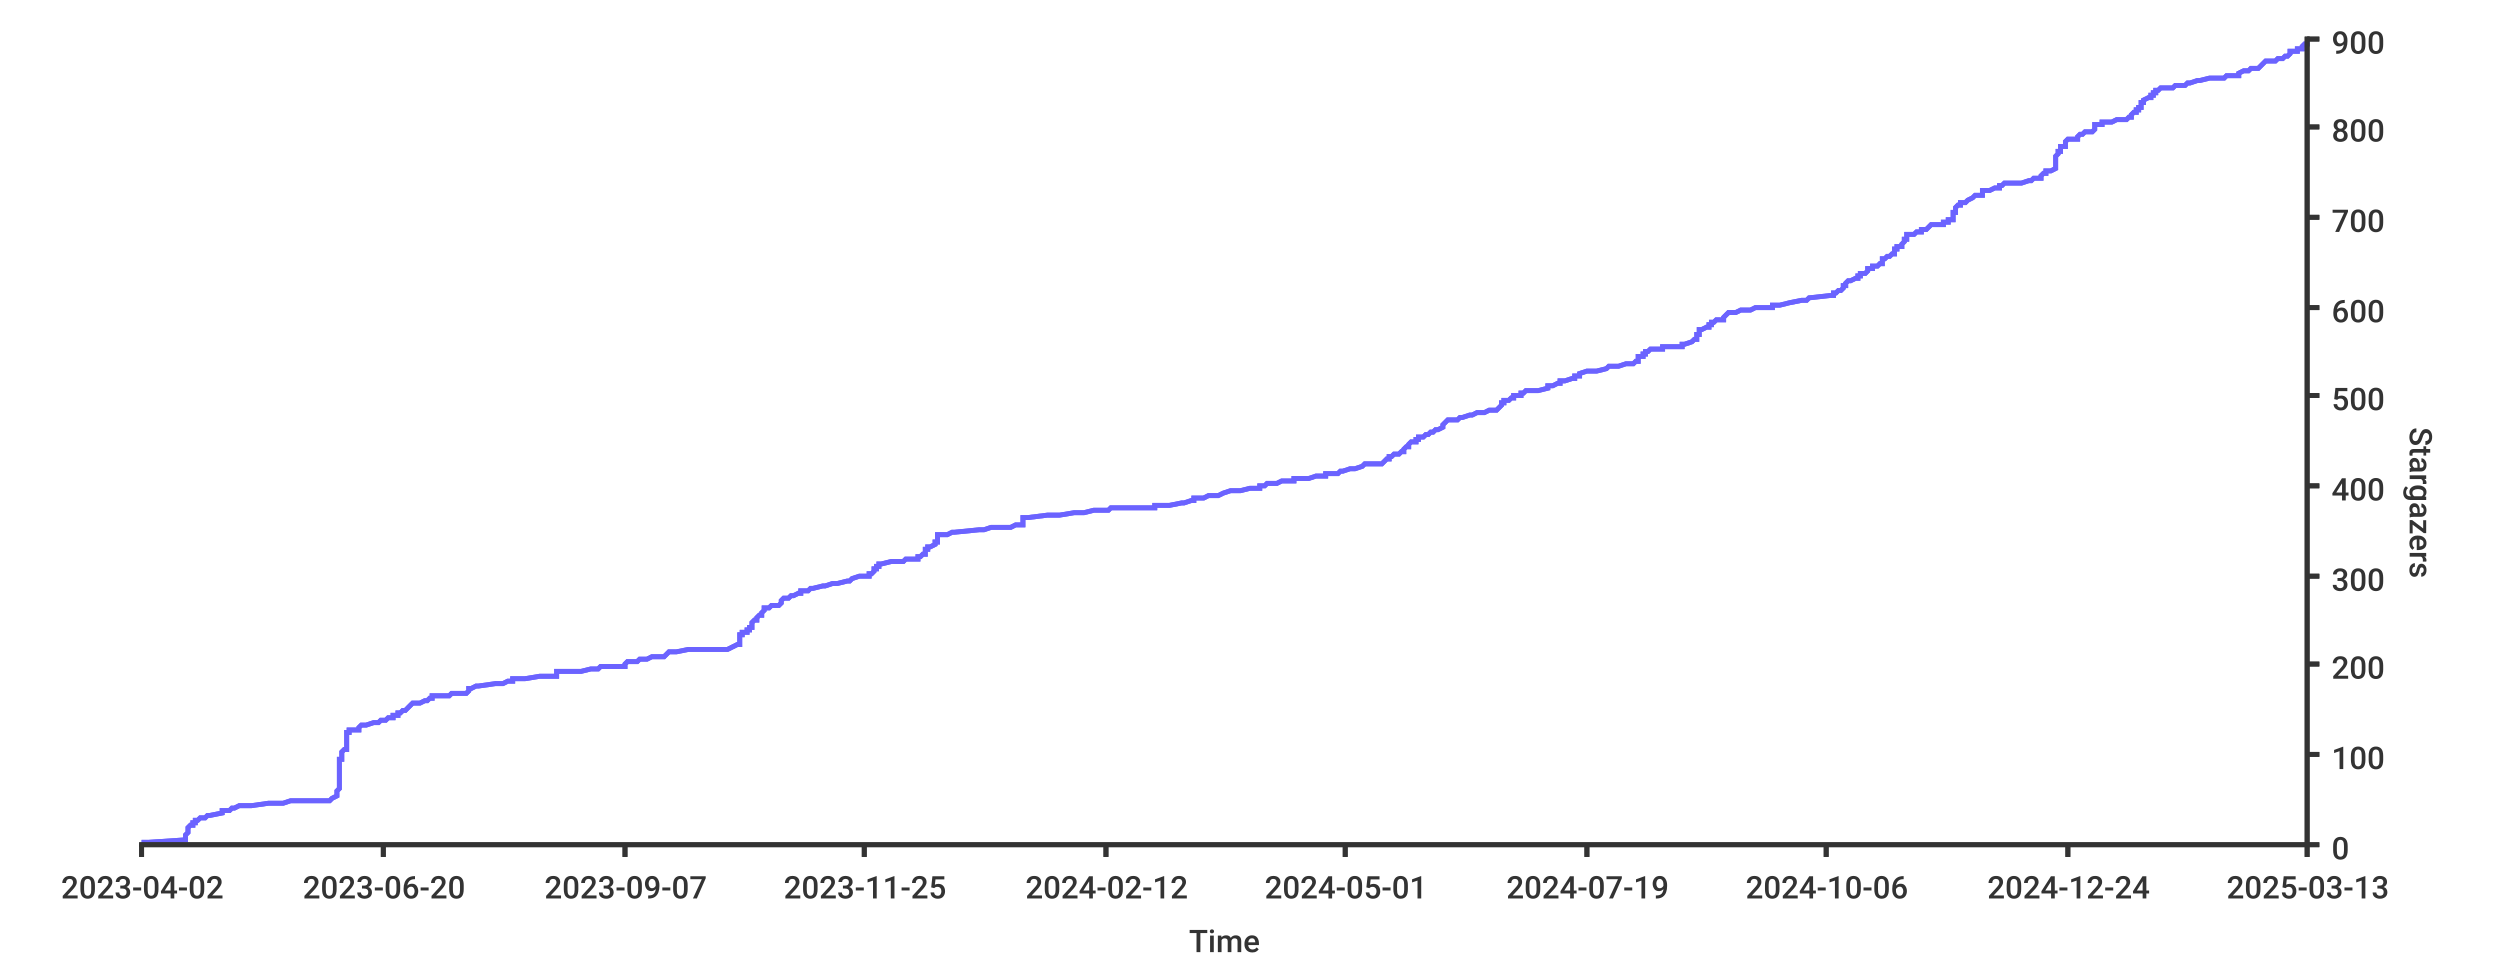
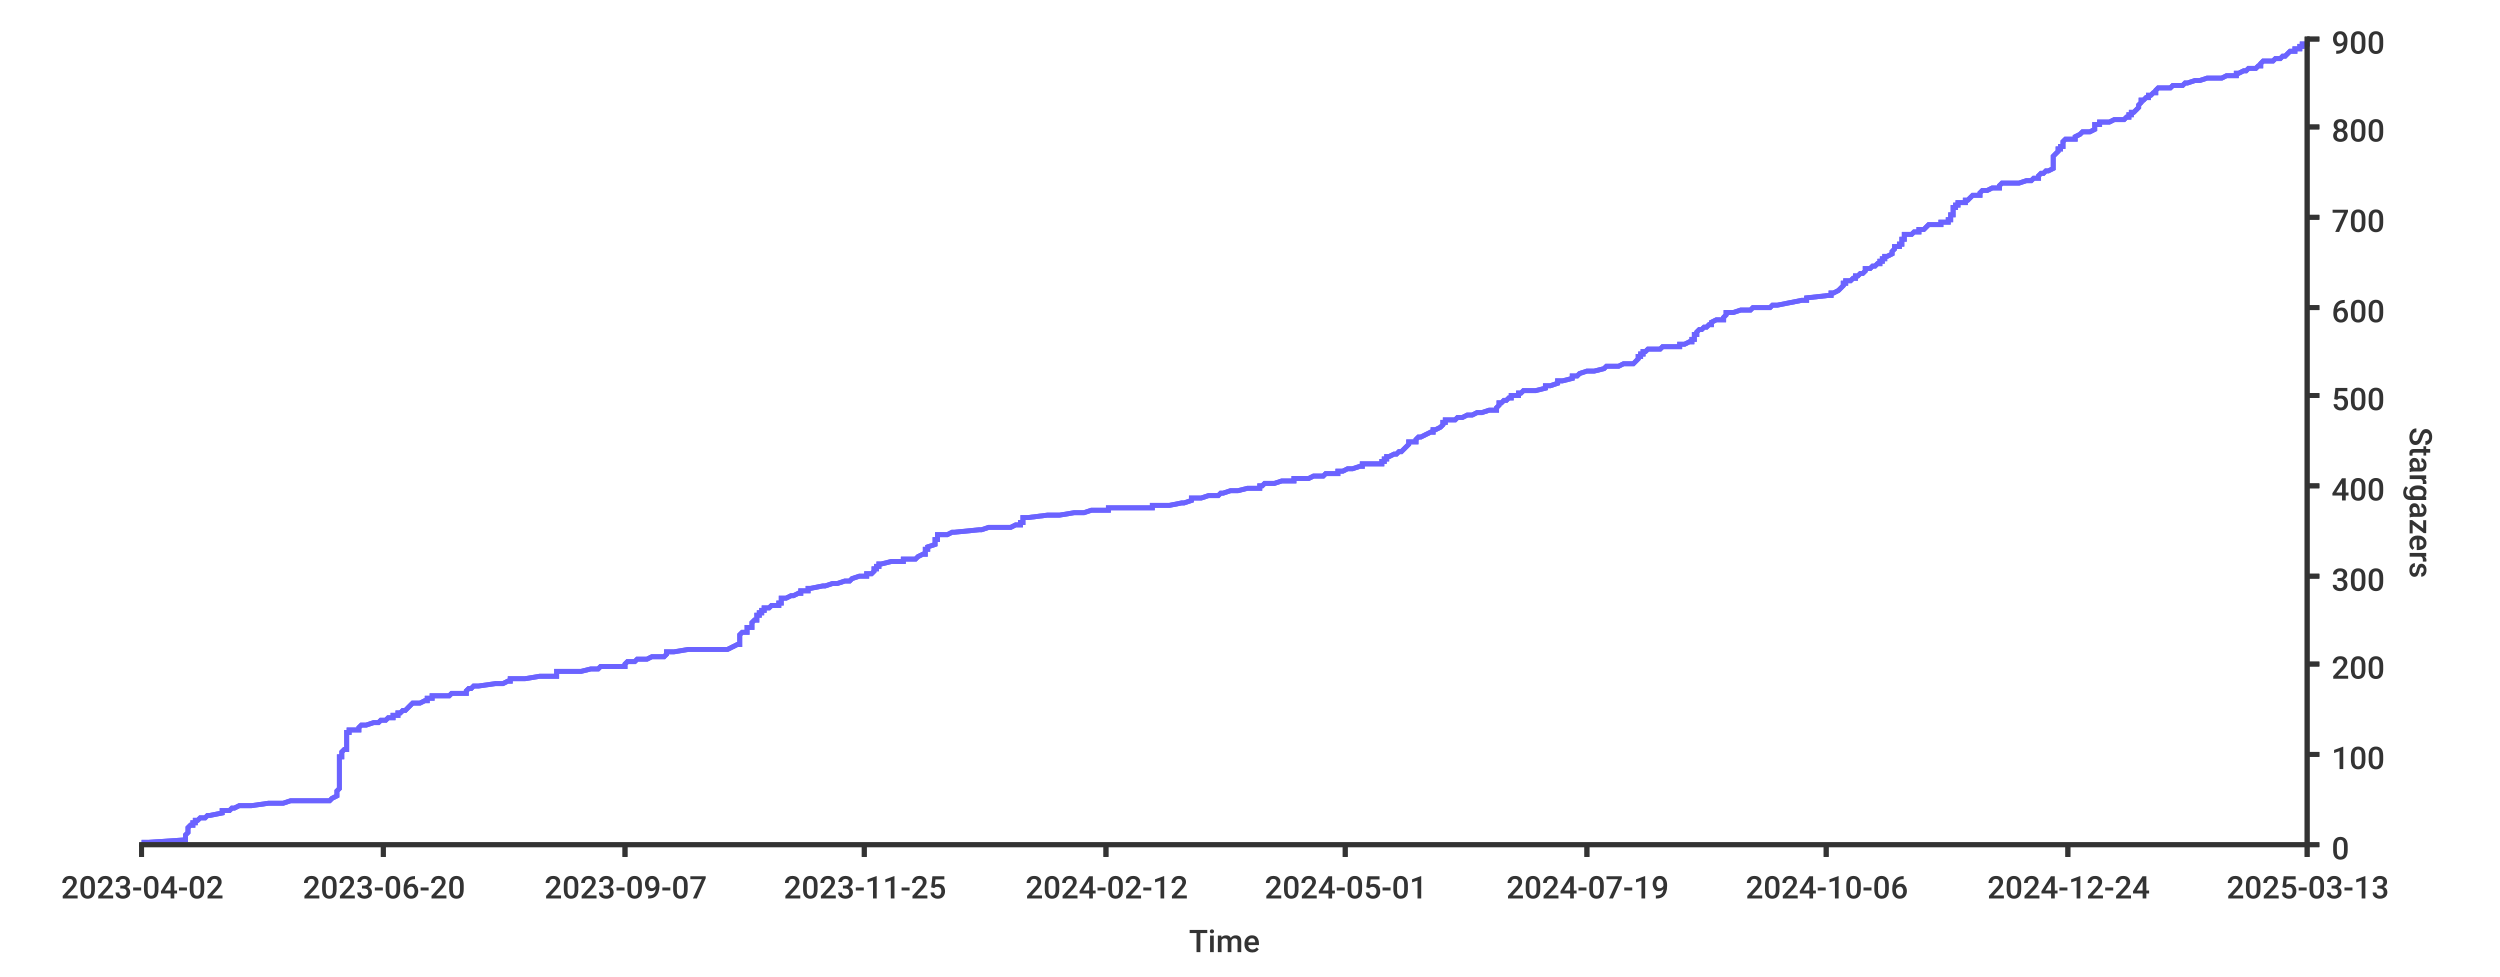
<svg xmlns="http://www.w3.org/2000/svg" width="1024px" height="400px">
  <style type="text/css">
path { fill: none; stroke: rgb(51,51,51); }
path.series { stroke: #6b63ff; }
rect.background { fill: rgb(255,255,255); stroke: none; }

text {
	stroke-width: 0;
	stroke: none;
	fill: rgba(51,51,51,1.0);
	font-size: 12.8px;
	font-family: 'Roboto Medium', sans-serif;
}
</style>
+   <rect y="0" width="1024px" height="400px" class="background" rx="8" x="0" />
  <rect x="0" y="0" width="1024px" height="400px" class="background" rx="8" />
-   <rect height="400px" class="background" rx="8" x="0" y="0" width="1024px" />
-   <path d="M 58 345 L 61 345 L 76 344 L 76 344 L 76 344 L 76 343 L 76 343 L 76 343 L 76 342 L 76 342 L 77 341 L 77 341 L 77 341 L 77 340 L 77 340 L 77 340 L 77 339 L 77 339 L 77 339 L 78 338 L 79 338 L 79 337 L 80 337 L 80 337 L 80 336 L 81 336 L 81 336 L 82 335 L 84 335 L 84 335 L 85 334 L 86 334 L 91 333 L 91 333 L 91 333 L 91 332 L 91 332 L 94 332 L 95 331 L 96 331 L 98 330 L 102 330 L 103 330 L 110 329 L 112 329 L 116 329 L 119 328 L 121 328 L 135 328 L 136 327 L 136 327 L 138 326 L 138 326 L 138 326 L 138 325 L 138 325 L 138 325 L 138 324 L 138 324 L 138 324 L 139 323 L 139 323 L 139 322 L 139 322 L 139 322 L 139 321 L 139 321 L 139 321 L 139 320 L 139 320 L 139 319 L 139 319 L 139 319 L 139 318 L 139 318 L 139 318 L 139 317 L 139 317 L 139 317 L 139 316 L 139 316 L 139 315 L 139 315 L 139 315 L 139 314 L 139 314 L 139 314 L 139 313 L 139 313 L 139 313 L 139 312 L 139 312 L 139 311 L 140 311 L 140 311 L 140 310 L 140 310 L 140 310 L 140 309 L 140 309 L 140 308 L 140 308 L 140 308 L 141 307 L 141 307 L 142 307 L 142 306 L 142 306 L 142 306 L 142 305 L 142 305 L 142 304 L 142 304 L 142 304 L 142 303 L 142 303 L 142 303 L 142 302 L 142 302 L 142 302 L 142 301 L 142 301 L 142 300 L 143 300 L 143 300 L 143 299 L 143 299 L 147 299 L 147 298 L 147 298 L 148 297 L 148 297 L 150 297 L 153 296 L 153 296 L 155 296 L 156 295 L 158 295 L 158 295 L 159 294 L 161 294 L 161 293 L 162 293 L 163 293 L 163 292 L 164 292 L 164 292 L 165 291 L 165 291 L 166 291 L 167 290 L 167 290 L 168 289 L 168 289 L 168 289 L 169 288 L 171 288 L 172 288 L 174 287 L 175 287 L 176 286 L 177 286 L 177 286 L 177 285 L 178 285 L 184 285 L 185 284 L 186 284 L 191 284 L 192 283 L 192 283 L 192 282 L 192 282 L 193 282 L 195 281 L 196 281 L 196 281 L 203 280 L 204 280 L 206 280 L 208 279 L 210 279 L 210 278 L 211 278 L 215 278 L 221 277 L 227 277 L 228 277 L 228 276 L 228 276 L 228 275 L 230 275 L 238 275 L 242 274 L 242 274 L 245 274 L 246 273 L 246 273 L 256 273 L 256 272 L 256 272 L 257 271 L 258 271 L 261 271 L 262 270 L 263 270 L 265 270 L 267 269 L 272 269 L 272 269 L 273 268 L 273 268 L 274 267 L 274 267 L 277 267 L 282 266 L 293 266 L 298 266 L 300 265 L 300 265 L 302 264 L 303 264 L 303 264 L 303 263 L 303 263 L 303 263 L 303 262 L 303 262 L 303 262 L 303 261 L 303 261 L 303 260 L 304 260 L 304 260 L 304 259 L 304 259 L 306 259 L 306 258 L 307 258 L 307 258 L 307 257 L 308 257 L 308 256 L 308 256 L 308 256 L 308 255 L 308 255 L 308 255 L 309 254 L 310 254 L 310 253 L 310 253 L 310 253 L 311 252 L 311 252 L 312 252 L 312 251 L 312 251 L 312 251 L 313 250 L 313 250 L 313 249 L 314 249 L 315 249 L 316 248 L 317 248 L 319 248 L 320 247 L 320 247 L 320 247 L 320 246 L 320 246 L 321 245 L 322 245 L 323 245 L 324 244 L 324 244 L 325 244 L 327 243 L 328 243 L 328 242 L 331 242 L 331 242 L 332 241 L 333 241 L 333 241 L 337 240 L 338 240 L 338 240 L 341 239 L 343 239 L 347 238 L 348 238 L 348 238 L 349 237 L 349 237 L 349 237 L 352 236 L 354 236 L 356 236 L 356 235 L 357 235 L 358 234 L 358 234 L 358 234 L 358 233 L 359 233 L 359 233 L 359 232 L 360 232 L 360 231 L 360 231 L 361 231 L 365 230 L 370 230 L 370 230 L 371 229 L 374 229 L 376 229 L 376 228 L 377 228 L 378 227 L 379 227 L 379 227 L 379 226 L 379 226 L 379 226 L 379 225 L 379 225 L 380 225 L 380 224 L 381 224 L 383 223 L 383 223 L 383 223 L 383 222 L 383 222 L 384 222 L 384 221 L 384 221 L 384 220 L 384 220 L 384 220 L 384 219 L 384 219 L 388 219 L 390 218 L 390 218 L 391 218 L 401 217 L 403 217 L 406 216 L 408 216 L 414 216 L 416 215 L 418 215 L 419 215 L 419 214 L 419 214 L 419 214 L 419 213 L 419 213 L 419 212 L 420 212 L 421 212 L 429 211 L 431 211 L 434 211 L 440 210 L 444 210 L 448 209 L 450 209 L 454 209 L 455 208 L 464 208 L 473 208 L 473 207 L 479 207 L 479 207 L 484 206 L 485 206 L 488 205 L 488 205 L 489 205 L 489 204 L 492 204 L 493 204 L 495 203 L 499 203 L 499 203 L 501 202 L 501 202 L 504 201 L 508 201 L 508 201 L 512 200 L 515 200 L 516 200 L 516 199 L 518 199 L 519 198 L 520 198 L 523 198 L 525 197 L 528 197 L 530 197 L 530 196 L 535 196 L 536 196 L 539 195 L 543 195 L 543 194 L 548 194 L 548 194 L 549 193 L 550 193 L 550 193 L 553 192 L 553 192 L 555 192 L 558 191 L 558 191 L 559 190 L 559 190 L 566 190 L 567 189 L 567 189 L 567 189 L 568 188 L 569 188 L 569 187 L 569 187 L 570 187 L 571 186 L 572 186 L 573 186 L 574 185 L 574 185 L 575 185 L 575 184 L 575 184 L 576 183 L 577 183 L 577 183 L 577 182 L 577 182 L 577 182 L 578 181 L 579 181 L 580 181 L 580 180 L 581 180 L 581 179 L 582 179 L 583 179 L 584 178 L 584 178 L 585 178 L 586 177 L 587 177 L 588 176 L 588 176 L 589 176 L 591 175 L 591 175 L 591 175 L 591 174 L 591 174 L 591 174 L 592 173 L 592 173 L 593 172 L 594 172 L 597 172 L 598 171 L 599 171 L 599 171 L 602 170 L 603 170 L 603 170 L 605 169 L 608 169 L 610 168 L 613 168 L 613 168 L 614 167 L 614 167 L 614 167 L 615 166 L 615 166 L 615 165 L 616 165 L 616 165 L 616 164 L 616 164 L 618 164 L 619 163 L 619 163 L 620 163 L 620 162 L 623 162 L 623 161 L 623 161 L 624 161 L 625 160 L 627 160 L 630 160 L 634 159 L 634 159 L 634 159 L 634 158 L 636 158 L 638 157 L 639 157 L 639 157 L 639 156 L 639 156 L 641 156 L 644 155 L 645 155 L 645 154 L 645 154 L 647 154 L 647 153 L 647 153 L 647 153 L 650 152 L 654 152 L 654 152 L 658 151 L 658 151 L 659 150 L 662 150 L 663 150 L 666 149 L 668 149 L 669 149 L 670 148 L 670 148 L 671 148 L 671 147 L 671 147 L 671 146 L 672 146 L 673 146 L 673 145 L 674 145 L 674 145 L 674 144 L 675 144 L 676 143 L 676 143 L 681 143 L 681 142 L 686 142 L 689 142 L 689 141 L 690 141 L 690 141 L 693 140 L 693 140 L 694 139 L 694 139 L 695 139 L 695 138 L 695 138 L 695 138 L 695 137 L 696 137 L 696 137 L 696 136 L 696 136 L 696 135 L 697 135 L 697 135 L 699 134 L 699 134 L 700 134 L 700 133 L 701 133 L 701 132 L 701 132 L 702 132 L 703 131 L 706 131 L 706 131 L 706 130 L 706 130 L 706 130 L 707 129 L 707 129 L 708 128 L 709 128 L 711 128 L 713 127 L 716 127 L 717 127 L 719 126 L 722 126 L 726 126 L 726 125 L 729 125 L 733 124 L 733 124 L 733 124 L 738 123 L 740 123 L 740 123 L 741 122 L 741 122 L 750 121 L 750 121 L 751 121 L 751 120 L 752 120 L 752 120 L 753 119 L 754 119 L 754 119 L 755 118 L 755 118 L 755 117 L 756 117 L 756 117 L 756 116 L 756 116 L 756 116 L 757 115 L 757 115 L 758 115 L 760 114 L 761 114 L 761 113 L 761 113 L 762 113 L 762 112 L 764 112 L 764 112 L 765 111 L 765 111 L 765 110 L 765 110 L 767 110 L 767 109 L 769 109 L 769 109 L 770 108 L 770 108 L 771 108 L 771 107 L 771 107 L 771 106 L 772 106 L 772 106 L 773 105 L 774 105 L 774 105 L 775 104 L 776 104 L 776 104 L 776 103 L 776 103 L 776 102 L 777 102 L 777 102 L 777 101 L 779 101 L 779 101 L 779 100 L 779 100 L 780 99 L 780 99 L 780 99 L 780 98 L 780 98 L 781 98 L 781 97 L 781 97 L 781 97 L 781 96 L 784 96 L 785 95 L 787 95 L 787 95 L 787 94 L 787 94 L 789 94 L 790 93 L 790 93 L 791 92 L 793 92 L 796 92 L 796 91 L 798 91 L 798 91 L 798 90 L 799 90 L 800 90 L 800 89 L 800 89 L 800 88 L 800 88 L 800 88 L 800 87 L 800 87 L 801 87 L 801 86 L 801 86 L 801 86 L 801 85 L 801 85 L 802 84 L 802 84 L 803 84 L 803 83 L 804 83 L 805 83 L 806 82 L 806 82 L 806 82 L 808 81 L 808 81 L 809 80 L 811 80 L 812 80 L 812 79 L 812 79 L 812 79 L 812 78 L 815 78 L 817 77 L 817 77 L 819 77 L 819 76 L 820 76 L 820 76 L 821 75 L 826 75 L 828 75 L 831 74 L 832 74 L 833 73 L 834 73 L 836 73 L 836 72 L 836 72 L 836 72 L 837 71 L 837 71 L 838 71 L 838 70 L 840 70 L 842 69 L 842 69 L 842 69 L 842 68 L 842 68 L 842 68 L 842 67 L 842 67 L 842 66 L 842 66 L 842 66 L 842 65 L 842 65 L 842 65 L 842 64 L 842 64 L 842 64 L 843 63 L 843 63 L 843 62 L 843 62 L 844 62 L 844 61 L 844 61 L 844 61 L 844 60 L 845 60 L 846 60 L 846 59 L 846 59 L 846 58 L 846 58 L 846 58 L 847 57 L 848 57 L 851 57 L 851 56 L 851 56 L 852 55 L 853 55 L 853 55 L 854 54 L 856 54 L 857 54 L 858 53 L 858 53 L 858 53 L 858 52 L 858 52 L 858 51 L 858 51 L 861 51 L 861 50 L 861 50 L 865 50 L 867 49 L 868 49 L 871 49 L 872 48 L 873 48 L 873 47 L 873 47 L 873 47 L 874 46 L 874 46 L 875 46 L 875 45 L 876 45 L 876 44 L 877 44 L 877 44 L 877 43 L 877 43 L 877 43 L 877 42 L 877 42 L 878 42 L 878 41 L 878 41 L 880 40 L 880 40 L 881 40 L 881 39 L 882 39 L 882 39 L 882 38 L 883 38 L 883 38 L 883 37 L 884 37 L 885 36 L 886 36 L 890 36 L 891 35 L 892 35 L 895 35 L 896 34 L 897 34 L 900 33 L 900 33 L 901 33 L 905 32 L 910 32 L 911 32 L 912 31 L 914 31 L 917 31 L 917 30 L 917 30 L 919 29 L 920 29 L 921 29 L 922 28 L 923 28 L 925 28 L 926 27 L 926 27 L 926 27 L 927 26 L 927 26 L 928 25 L 932 25 L 932 25 L 933 24 L 935 24 L 935 24 L 936 23 L 937 23 L 938 22 L 938 22 L 938 22 L 938 21 L 939 21 L 941 21 L 941 20 L 942 20 L 943 20 L 943 19 L 943 19 L 944 18 L 945 18 L 945 18 L 945 17" stroke-width="2" class="series" />
-   <path stroke-width="2" class="series" d="M 58 345 L 61 345 L 76 344 L 76 344 L 76 344 L 76 343 L 76 343 L 76 343 L 76 342 L 76 342 L 77 341 L 77 341 L 77 341 L 77 340 L 77 340 L 77 340 L 77 339 L 77 339 L 77 339 L 78 338 L 79 338 L 79 337 L 80 337 L 80 337 L 80 336 L 81 336 L 81 336 L 82 335 L 84 335 L 84 335 L 85 334 L 86 334 L 91 333 L 91 333 L 91 333 L 91 332 L 91 332 L 94 332 L 95 331 L 96 331 L 98 330 L 102 330 L 103 330 L 110 329 L 112 329 L 116 329 L 119 328 L 121 328 L 135 328 L 136 327 L 136 327 L 138 326 L 138 326 L 138 326 L 138 325 L 138 325 L 138 325 L 138 324 L 138 324 L 138 324 L 139 323 L 139 323 L 139 322 L 139 322 L 139 322 L 139 321 L 139 321 L 139 321 L 139 320 L 139 320 L 139 319 L 139 319 L 139 319 L 139 318 L 139 318 L 139 318 L 139 317 L 139 317 L 139 317 L 139 316 L 139 316 L 139 315 L 139 315 L 139 315 L 139 314 L 139 314 L 139 314 L 139 313 L 139 313 L 139 313 L 139 312 L 139 312 L 139 311 L 140 311 L 140 311 L 140 310 L 140 310 L 140 310 L 140 309 L 140 309 L 140 308 L 140 308 L 140 308 L 141 307 L 141 307 L 142 307 L 142 306 L 142 306 L 142 306 L 142 305 L 142 305 L 142 304 L 142 304 L 142 304 L 142 303 L 142 303 L 142 303 L 142 302 L 142 302 L 142 302 L 142 301 L 142 301 L 142 300 L 143 300 L 143 300 L 143 299 L 143 299 L 147 299 L 147 298 L 147 298 L 148 297 L 148 297 L 150 297 L 153 296 L 153 296 L 155 296 L 156 295 L 158 295 L 158 295 L 159 294 L 161 294 L 161 293 L 162 293 L 163 293 L 163 292 L 164 292 L 164 292 L 165 291 L 165 291 L 166 291 L 167 290 L 167 290 L 168 289 L 168 289 L 168 289 L 169 288 L 171 288 L 172 288 L 174 287 L 175 287 L 176 286 L 177 286 L 177 286 L 177 285 L 178 285 L 184 285 L 185 284 L 186 284 L 191 284 L 192 283 L 192 283 L 192 282 L 192 282 L 193 282 L 195 281 L 196 281 L 196 281 L 203 280 L 204 280 L 206 280 L 208 279 L 210 279 L 210 278 L 211 278 L 215 278 L 221 277 L 227 277 L 228 277 L 228 276 L 228 276 L 228 275 L 230 275 L 238 275 L 242 274 L 242 274 L 245 274 L 246 273 L 246 273 L 256 273 L 256 272 L 256 272 L 257 271 L 258 271 L 261 271 L 262 270 L 263 270 L 265 270 L 267 269 L 272 269 L 272 269 L 273 268 L 273 268 L 274 267 L 274 267 L 277 267 L 282 266 L 293 266 L 298 266 L 300 265 L 300 265 L 302 264 L 303 264 L 303 264 L 303 263 L 303 263 L 303 263 L 303 262 L 303 262 L 303 262 L 303 261 L 303 261 L 303 260 L 304 260 L 304 260 L 304 259 L 304 259 L 306 259 L 306 258 L 307 258 L 307 258 L 307 257 L 308 257 L 308 256 L 308 256 L 308 256 L 308 255 L 308 255 L 308 255 L 309 254 L 310 254 L 310 253 L 310 253 L 310 253 L 311 252 L 311 252 L 312 252 L 312 251 L 312 251 L 312 251 L 313 250 L 313 250 L 313 249 L 314 249 L 315 249 L 316 248 L 317 248 L 319 248 L 320 247 L 320 247 L 320 247 L 320 246 L 320 246 L 321 245 L 322 245 L 323 245 L 324 244 L 324 244 L 325 244 L 327 243 L 328 243 L 328 242 L 331 242 L 331 242 L 332 241 L 333 241 L 333 241 L 337 240 L 338 240 L 338 240 L 341 239 L 343 239 L 347 238 L 348 238 L 348 238 L 349 237 L 349 237 L 349 237 L 352 236 L 354 236 L 356 236 L 356 235 L 357 235 L 358 234 L 358 234 L 358 234 L 358 233 L 359 233 L 359 233 L 359 232 L 360 232 L 360 231 L 360 231 L 361 231 L 365 230 L 370 230 L 370 230 L 371 229 L 374 229 L 376 229 L 376 228 L 377 228 L 378 227 L 379 227 L 379 227 L 379 226 L 379 226 L 379 226 L 379 225 L 379 225 L 380 225 L 380 224 L 381 224 L 383 223 L 383 223 L 383 223 L 383 222 L 383 222 L 384 222 L 384 221 L 384 221 L 384 220 L 384 220 L 384 220 L 384 219 L 384 219 L 388 219 L 390 218 L 390 218 L 391 218 L 401 217 L 403 217 L 406 216 L 408 216 L 414 216 L 416 215 L 418 215 L 419 215 L 419 214 L 419 214 L 419 214 L 419 213 L 419 213 L 419 212 L 420 212 L 421 212 L 429 211 L 431 211 L 434 211 L 440 210 L 444 210 L 448 209 L 450 209 L 454 209 L 455 208 L 464 208 L 473 208 L 473 207 L 479 207 L 479 207 L 484 206 L 485 206 L 488 205 L 488 205 L 489 205 L 489 204 L 492 204 L 493 204 L 495 203 L 499 203 L 499 203 L 501 202 L 501 202 L 504 201 L 508 201 L 508 201 L 512 200 L 515 200 L 516 200 L 516 199 L 518 199 L 519 198 L 520 198 L 523 198 L 525 197 L 528 197 L 530 197 L 530 196 L 535 196 L 536 196 L 539 195 L 543 195 L 543 194 L 548 194 L 548 194 L 549 193 L 550 193 L 550 193 L 553 192 L 553 192 L 555 192 L 558 191 L 558 191 L 559 190 L 559 190 L 566 190 L 567 189 L 567 189 L 567 189 L 568 188 L 569 188 L 569 187 L 569 187 L 570 187 L 571 186 L 572 186 L 573 186 L 574 185 L 574 185 L 575 185 L 575 184 L 575 184 L 576 183 L 577 183 L 577 183 L 577 182 L 577 182 L 577 182 L 578 181 L 579 181 L 580 181 L 580 180 L 581 180 L 581 179 L 582 179 L 583 179 L 584 178 L 584 178 L 585 178 L 586 177 L 587 177 L 588 176 L 588 176 L 589 176 L 591 175 L 591 175 L 591 175 L 591 174 L 591 174 L 591 174 L 592 173 L 592 173 L 593 172 L 594 172 L 597 172 L 598 171 L 599 171 L 599 171 L 602 170 L 603 170 L 603 170 L 605 169 L 608 169 L 610 168 L 613 168 L 613 168 L 614 167 L 614 167 L 614 167 L 615 166 L 615 166 L 615 165 L 616 165 L 616 165 L 616 164 L 616 164 L 618 164 L 619 163 L 619 163 L 620 163 L 620 162 L 623 162 L 623 161 L 623 161 L 624 161 L 625 160 L 627 160 L 630 160 L 634 159 L 634 159 L 634 159 L 634 158 L 636 158 L 638 157 L 639 157 L 639 157 L 639 156 L 639 156 L 641 156 L 644 155 L 645 155 L 645 154 L 645 154 L 647 154 L 647 153 L 647 153 L 647 153 L 650 152 L 654 152 L 654 152 L 658 151 L 658 151 L 659 150 L 662 150 L 663 150 L 666 149 L 668 149 L 669 149 L 670 148 L 670 148 L 671 148 L 671 147 L 671 147 L 671 146 L 672 146 L 673 146 L 673 145 L 674 145 L 674 145 L 674 144 L 675 144 L 676 143 L 676 143 L 681 143 L 681 142 L 686 142 L 689 142 L 689 141 L 690 141 L 690 141 L 693 140 L 693 140 L 694 139 L 694 139 L 695 139 L 695 138 L 695 138 L 695 138 L 695 137 L 696 137 L 696 137 L 696 136 L 696 136 L 696 135 L 697 135 L 697 135 L 699 134 L 699 134 L 700 134 L 700 133 L 701 133 L 701 132 L 701 132 L 702 132 L 703 131 L 706 131 L 706 131 L 706 130 L 706 130 L 706 130 L 707 129 L 707 129 L 708 128 L 709 128 L 711 128 L 713 127 L 716 127 L 717 127 L 719 126 L 722 126 L 726 126 L 726 125 L 729 125 L 733 124 L 733 124 L 733 124 L 738 123 L 740 123 L 740 123 L 741 122 L 741 122 L 750 121 L 750 121 L 751 121 L 751 120 L 752 120 L 752 120 L 753 119 L 754 119 L 754 119 L 755 118 L 755 118 L 755 117 L 756 117 L 756 117 L 756 116 L 756 116 L 756 116 L 757 115 L 757 115 L 758 115 L 760 114 L 761 114 L 761 113 L 761 113 L 762 113 L 762 112 L 764 112 L 764 112 L 765 111 L 765 111 L 765 110 L 765 110 L 767 110 L 767 109 L 769 109 L 769 109 L 770 108 L 770 108 L 771 108 L 771 107 L 771 107 L 771 106 L 772 106 L 772 106 L 773 105 L 774 105 L 774 105 L 775 104 L 776 104 L 776 104 L 776 103 L 776 103 L 776 102 L 777 102 L 777 102 L 777 101 L 779 101 L 779 101 L 779 100 L 779 100 L 780 99 L 780 99 L 780 99 L 780 98 L 780 98 L 781 98 L 781 97 L 781 97 L 781 97 L 781 96 L 784 96 L 785 95 L 787 95 L 787 95 L 787 94 L 787 94 L 789 94 L 790 93 L 790 93 L 791 92 L 793 92 L 796 92 L 796 91 L 798 91 L 798 91 L 798 90 L 799 90 L 800 90 L 800 89 L 800 89 L 800 88 L 800 88 L 800 88 L 800 87 L 800 87 L 801 87 L 801 86 L 801 86 L 801 86 L 801 85 L 801 85 L 802 84 L 802 84 L 803 84 L 803 83 L 804 83 L 805 83 L 806 82 L 806 82 L 806 82 L 808 81 L 808 81 L 809 80 L 811 80 L 812 80 L 812 79 L 812 79 L 812 79 L 812 78 L 815 78 L 817 77 L 817 77 L 819 77 L 819 76 L 820 76 L 820 76 L 821 75 L 826 75 L 828 75 L 831 74 L 832 74 L 833 73 L 834 73 L 836 73 L 836 72 L 836 72 L 836 72 L 837 71 L 837 71 L 838 71 L 838 70 L 840 70 L 842 69 L 842 69 L 842 69 L 842 68 L 842 68 L 842 68 L 842 67 L 842 67 L 842 66 L 842 66 L 842 66 L 842 65 L 842 65 L 842 65 L 842 64 L 842 64 L 842 64 L 843 63 L 843 63 L 843 62 L 843 62 L 844 62 L 844 61 L 844 61 L 844 61 L 844 60 L 845 60 L 846 60 L 846 59 L 846 59 L 846 58 L 846 58 L 846 58 L 847 57 L 848 57 L 851 57 L 851 56 L 851 56 L 852 55 L 853 55 L 853 55 L 854 54 L 856 54 L 857 54 L 858 53 L 858 53 L 858 53 L 858 52 L 858 52 L 858 51 L 858 51 L 861 51 L 861 50 L 861 50 L 865 50 L 867 49 L 868 49 L 871 49 L 872 48 L 873 48 L 873 47 L 873 47 L 873 47 L 874 46 L 874 46 L 875 46 L 875 45 L 876 45 L 876 44 L 877 44 L 877 44 L 877 43 L 877 43 L 877 43 L 877 42 L 877 42 L 878 42 L 878 41 L 878 41 L 880 40 L 880 40 L 881 40 L 881 39 L 882 39 L 882 39 L 882 38 L 883 38 L 883 38 L 883 37 L 884 37 L 885 36 L 886 36 L 890 36 L 891 35 L 892 35 L 895 35 L 896 34 L 897 34 L 900 33 L 900 33 L 901 33 L 905 32 L 910 32 L 911 32 L 912 31 L 914 31 L 917 31 L 917 30 L 917 30 L 919 29 L 920 29 L 921 29 L 922 28 L 923 28 L 925 28 L 926 27 L 926 27 L 926 27 L 927 26 L 927 26 L 928 25 L 932 25 L 932 25 L 933 24 L 935 24 L 935 24 L 936 23 L 937 23 L 938 22 L 938 22 L 938 22 L 938 21 L 939 21 L 941 21 L 941 20 L 942 20 L 943 20 L 943 19 L 943 19 L 944 18 L 945 18 L 945 18 L 945 17" />
+   <path class="series" d="M 58 345 L 61 345 L 76 344 L 76 344 L 76 344 L 76 343 L 76 343 L 76 343 L 76 342 L 76 342 L 77 341 L 77 341 L 77 341 L 77 340 L 77 340 L 77 340 L 77 339 L 77 339 L 77 339 L 78 338 L 79 338 L 79 337 L 80 337 L 80 337 L 80 336 L 81 336 L 81 336 L 82 335 L 84 335 L 84 335 L 85 334 L 86 334 L 91 333 L 91 333 L 91 333 L 91 332 L 91 332 L 94 332 L 95 331 L 96 331 L 98 330 L 102 330 L 103 330 L 110 329 L 112 329 L 116 329 L 119 328 L 121 328 L 135 328 L 136 327 L 136 327 L 138 326 L 138 326 L 138 326 L 138 325 L 138 325 L 138 325 L 138 324 L 138 324 L 138 324 L 139 323 L 139 323 L 139 322 L 139 322 L 139 322 L 139 321 L 139 321 L 139 321 L 139 320 L 139 320 L 139 319 L 139 319 L 139 319 L 139 318 L 139 318 L 139 318 L 139 317 L 139 317 L 139 317 L 139 316 L 139 316 L 139 315 L 139 315 L 139 315 L 139 314 L 139 314 L 139 314 L 139 313 L 139 313 L 139 313 L 139 312 L 139 312 L 139 311 L 139 311 L 139 311 L 139 310 L 140 310 L 140 310 L 140 309 L 140 309 L 140 308 L 140 308 L 140 308 L 141 307 L 141 307 L 142 307 L 142 306 L 142 306 L 142 306 L 142 305 L 142 305 L 142 304 L 142 304 L 142 304 L 142 303 L 142 303 L 142 303 L 142 302 L 142 302 L 142 302 L 142 301 L 142 301 L 142 300 L 143 300 L 143 300 L 143 299 L 143 299 L 147 299 L 147 298 L 147 298 L 148 297 L 148 297 L 150 297 L 153 296 L 153 296 L 155 296 L 156 295 L 158 295 L 158 295 L 159 294 L 161 294 L 161 293 L 162 293 L 163 293 L 163 292 L 164 292 L 164 292 L 165 291 L 165 291 L 166 291 L 167 290 L 167 290 L 168 289 L 168 289 L 168 289 L 169 288 L 171 288 L 172 288 L 174 287 L 175 287 L 175 286 L 176 286 L 177 286 L 177 285 L 178 285 L 184 285 L 185 284 L 186 284 L 191 284 L 191 283 L 191 283 L 192 282 L 192 282 L 193 282 L 194 281 L 196 281 L 196 281 L 203 280 L 204 280 L 206 280 L 208 279 L 209 279 L 209 278 L 210 278 L 215 278 L 221 277 L 227 277 L 228 277 L 228 276 L 228 276 L 228 275 L 230 275 L 238 275 L 242 274 L 242 274 L 245 274 L 246 273 L 246 273 L 256 273 L 256 272 L 256 272 L 257 271 L 258 271 L 260 271 L 261 270 L 263 270 L 265 270 L 267 269 L 272 269 L 272 269 L 273 268 L 273 268 L 273 267 L 274 267 L 276 267 L 282 266 L 293 266 L 298 266 L 300 265 L 300 265 L 302 264 L 303 264 L 303 264 L 303 263 L 303 263 L 303 263 L 303 262 L 303 262 L 303 262 L 303 261 L 303 261 L 303 260 L 303 260 L 303 260 L 304 259 L 304 259 L 306 259 L 306 258 L 306 258 L 306 258 L 306 257 L 308 257 L 308 256 L 308 256 L 308 256 L 308 255 L 308 255 L 308 255 L 309 254 L 310 254 L 310 253 L 310 253 L 310 253 L 310 252 L 310 252 L 311 252 L 311 251 L 312 251 L 312 251 L 312 250 L 313 250 L 313 249 L 314 249 L 315 249 L 316 248 L 317 248 L 319 248 L 319 247 L 320 247 L 320 247 L 320 246 L 320 246 L 320 245 L 322 245 L 322 245 L 324 244 L 324 244 L 325 244 L 327 243 L 328 243 L 328 242 L 331 242 L 331 242 L 331 241 L 332 241 L 332 241 L 337 240 L 338 240 L 338 240 L 341 239 L 343 239 L 346 238 L 347 238 L 348 238 L 349 237 L 349 237 L 349 237 L 352 236 L 354 236 L 355 236 L 355 235 L 357 235 L 358 234 L 358 234 L 358 234 L 358 233 L 359 233 L 359 233 L 359 232 L 360 232 L 360 231 L 360 231 L 361 231 L 365 230 L 370 230 L 370 230 L 370 229 L 374 229 L 375 229 L 376 228 L 376 228 L 378 227 L 379 227 L 379 227 L 379 226 L 379 226 L 379 226 L 379 225 L 379 225 L 380 225 L 380 224 L 380 224 L 383 223 L 383 223 L 383 223 L 383 222 L 383 222 L 383 222 L 383 221 L 384 221 L 384 220 L 384 220 L 384 220 L 384 219 L 384 219 L 388 219 L 390 218 L 390 218 L 391 218 L 401 217 L 402 217 L 405 216 L 408 216 L 414 216 L 416 215 L 418 215 L 418 215 L 418 214 L 418 214 L 419 214 L 419 213 L 419 213 L 419 212 L 420 212 L 421 212 L 429 211 L 431 211 L 434 211 L 440 210 L 444 210 L 447 209 L 450 209 L 454 209 L 454 208 L 463 208 L 472 208 L 472 207 L 479 207 L 479 207 L 484 206 L 485 206 L 488 205 L 488 205 L 488 205 L 488 204 L 491 204 L 492 204 L 495 203 L 498 203 L 499 203 L 500 202 L 501 202 L 504 201 L 507 201 L 507 201 L 511 200 L 515 200 L 516 200 L 516 199 L 517 199 L 518 198 L 519 198 L 522 198 L 525 197 L 527 197 L 530 197 L 530 196 L 535 196 L 536 196 L 538 195 L 542 195 L 543 194 L 547 194 L 548 194 L 548 193 L 550 193 L 550 193 L 552 192 L 552 192 L 554 192 L 557 191 L 558 191 L 558 190 L 559 190 L 566 190 L 566 189 L 567 189 L 567 189 L 567 188 L 568 188 L 568 187 L 569 187 L 569 187 L 571 186 L 571 186 L 572 186 L 573 185 L 574 185 L 574 185 L 575 184 L 575 184 L 576 183 L 576 183 L 576 183 L 577 182 L 577 182 L 577 182 L 577 181 L 578 181 L 580 181 L 580 180 L 580 180 L 581 179 L 581 179 L 582 179 L 584 178 L 584 178 L 584 178 L 586 177 L 587 177 L 587 176 L 588 176 L 588 176 L 590 175 L 590 175 L 590 175 L 591 174 L 591 174 L 591 174 L 591 173 L 592 173 L 592 172 L 593 172 L 596 172 L 597 171 L 598 171 L 599 171 L 601 170 L 602 170 L 603 170 L 605 169 L 607 169 L 610 168 L 612 168 L 613 168 L 613 167 L 613 167 L 613 167 L 614 166 L 614 166 L 614 165 L 615 165 L 615 165 L 616 164 L 616 164 L 617 164 L 618 163 L 618 163 L 619 163 L 619 162 L 622 162 L 622 161 L 622 161 L 623 161 L 624 160 L 627 160 L 629 160 L 633 159 L 633 159 L 633 159 L 633 158 L 635 158 L 638 157 L 638 157 L 638 157 L 638 156 L 639 156 L 640 156 L 644 155 L 644 155 L 644 154 L 644 154 L 646 154 L 647 153 L 647 153 L 647 153 L 650 152 L 653 152 L 653 152 L 657 151 L 657 151 L 658 150 L 662 150 L 663 150 L 665 149 L 667 149 L 669 149 L 670 148 L 670 148 L 670 148 L 671 147 L 671 147 L 671 146 L 672 146 L 672 146 L 672 145 L 673 145 L 673 145 L 673 144 L 674 144 L 675 143 L 676 143 L 680 143 L 681 142 L 686 142 L 688 142 L 688 141 L 689 141 L 690 141 L 692 140 L 693 140 L 693 139 L 693 139 L 694 139 L 694 138 L 694 138 L 694 138 L 694 137 L 695 137 L 695 137 L 695 136 L 695 136 L 696 135 L 697 135 L 697 135 L 698 134 L 698 134 L 699 134 L 700 133 L 701 133 L 701 132 L 701 132 L 701 132 L 703 131 L 705 131 L 706 131 L 706 130 L 706 130 L 706 130 L 707 129 L 707 129 L 707 128 L 708 128 L 710 128 L 713 127 L 716 127 L 717 127 L 718 126 L 722 126 L 725 126 L 726 125 L 728 125 L 733 124 L 733 124 L 733 124 L 738 123 L 739 123 L 740 123 L 740 122 L 740 122 L 749 121 L 749 121 L 750 121 L 750 120 L 751 120 L 751 120 L 753 119 L 753 119 L 753 119 L 754 118 L 754 118 L 755 117 L 755 117 L 755 117 L 755 116 L 756 116 L 756 116 L 756 115 L 756 115 L 758 115 L 759 114 L 760 114 L 760 113 L 760 113 L 761 113 L 762 112 L 763 112 L 763 112 L 764 111 L 764 111 L 764 110 L 764 110 L 766 110 L 767 109 L 768 109 L 768 109 L 769 108 L 770 108 L 770 108 L 770 107 L 771 107 L 771 106 L 771 106 L 772 106 L 772 105 L 773 105 L 773 105 L 775 104 L 775 104 L 775 104 L 775 103 L 775 103 L 776 102 L 776 102 L 776 102 L 776 101 L 778 101 L 778 101 L 778 100 L 779 100 L 779 99 L 779 99 L 779 99 L 779 98 L 779 98 L 780 98 L 780 97 L 780 97 L 780 97 L 780 96 L 783 96 L 784 95 L 786 95 L 786 95 L 786 94 L 786 94 L 788 94 L 789 93 L 789 93 L 790 92 L 793 92 L 795 92 L 795 91 L 797 91 L 798 91 L 798 90 L 799 90 L 799 90 L 799 89 L 799 89 L 799 88 L 799 88 L 800 88 L 800 87 L 800 87 L 800 87 L 800 86 L 800 86 L 800 86 L 800 85 L 801 85 L 801 84 L 802 84 L 802 84 L 802 83 L 803 83 L 805 83 L 805 82 L 805 82 L 806 82 L 807 81 L 807 81 L 808 80 L 810 80 L 811 80 L 811 79 L 811 79 L 811 79 L 812 78 L 814 78 L 816 77 L 817 77 L 819 77 L 819 76 L 819 76 L 819 76 L 820 75 L 825 75 L 827 75 L 830 74 L 832 74 L 833 73 L 834 73 L 835 73 L 835 72 L 835 72 L 835 72 L 836 71 L 837 71 L 837 71 L 838 70 L 839 70 L 841 69 L 841 69 L 841 69 L 841 68 L 841 68 L 841 68 L 841 67 L 841 67 L 841 66 L 841 66 L 841 66 L 841 65 L 841 65 L 841 65 L 841 64 L 841 64 L 841 64 L 842 63 L 842 63 L 843 62 L 843 62 L 843 62 L 843 61 L 843 61 L 844 61 L 844 60 L 844 60 L 845 60 L 845 59 L 845 59 L 845 58 L 845 58 L 845 58 L 846 57 L 848 57 L 850 57 L 850 56 L 850 56 L 852 55 L 852 55 L 852 55 L 853 54 L 855 54 L 856 54 L 858 53 L 858 53 L 858 53 L 858 52 L 858 52 L 858 51 L 858 51 L 860 51 L 860 50 L 860 50 L 864 50 L 866 49 L 867 49 L 870 49 L 871 48 L 872 48 L 872 47 L 872 47 L 873 47 L 873 46 L 873 46 L 874 46 L 875 45 L 875 45 L 876 44 L 876 44 L 876 44 L 876 43 L 876 43 L 876 43 L 877 42 L 877 42 L 877 42 L 877 41 L 878 41 L 879 40 L 880 40 L 880 40 L 880 39 L 881 39 L 881 39 L 882 38 L 882 38 L 883 38 L 883 37 L 883 37 L 884 36 L 885 36 L 889 36 L 890 35 L 891 35 L 894 35 L 895 34 L 896 34 L 899 33 L 900 33 L 901 33 L 904 32 L 909 32 L 910 32 L 912 31 L 914 31 L 916 31 L 916 30 L 917 30 L 919 29 L 919 29 L 920 29 L 921 28 L 922 28 L 924 28 L 925 27 L 925 27 L 926 27 L 926 26 L 926 26 L 927 25 L 931 25 L 931 25 L 932 24 L 934 24 L 934 24 L 935 23 L 936 23 L 937 22 L 937 22 L 937 22 L 938 21 L 939 21 L 940 21 L 940 20 L 941 20 L 942 20 L 942 19 L 943 19 L 943 18 L 944 18 L 945 18 L 945 17 L 945 17" stroke-width="2" />
+   <path stroke-width="2" class="series" d="M 58 345 L 61 345 L 76 344 L 76 344 L 76 344 L 76 343 L 76 343 L 76 343 L 76 342 L 76 342 L 77 341 L 77 341 L 77 341 L 77 340 L 77 340 L 77 340 L 77 339 L 77 339 L 77 339 L 78 338 L 79 338 L 79 337 L 80 337 L 80 337 L 80 336 L 81 336 L 81 336 L 82 335 L 84 335 L 84 335 L 85 334 L 86 334 L 91 333 L 91 333 L 91 333 L 91 332 L 91 332 L 94 332 L 95 331 L 96 331 L 98 330 L 102 330 L 103 330 L 110 329 L 112 329 L 116 329 L 119 328 L 121 328 L 135 328 L 136 327 L 136 327 L 138 326 L 138 326 L 138 326 L 138 325 L 138 325 L 138 325 L 138 324 L 138 324 L 138 324 L 139 323 L 139 323 L 139 322 L 139 322 L 139 322 L 139 321 L 139 321 L 139 321 L 139 320 L 139 320 L 139 319 L 139 319 L 139 319 L 139 318 L 139 318 L 139 318 L 139 317 L 139 317 L 139 317 L 139 316 L 139 316 L 139 315 L 139 315 L 139 315 L 139 314 L 139 314 L 139 314 L 139 313 L 139 313 L 139 313 L 139 312 L 139 312 L 139 311 L 139 311 L 139 311 L 139 310 L 140 310 L 140 310 L 140 309 L 140 309 L 140 308 L 140 308 L 140 308 L 141 307 L 141 307 L 142 307 L 142 306 L 142 306 L 142 306 L 142 305 L 142 305 L 142 304 L 142 304 L 142 304 L 142 303 L 142 303 L 142 303 L 142 302 L 142 302 L 142 302 L 142 301 L 142 301 L 142 300 L 143 300 L 143 300 L 143 299 L 143 299 L 147 299 L 147 298 L 147 298 L 148 297 L 148 297 L 150 297 L 153 296 L 153 296 L 155 296 L 156 295 L 158 295 L 158 295 L 159 294 L 161 294 L 161 293 L 162 293 L 163 293 L 163 292 L 164 292 L 164 292 L 165 291 L 165 291 L 166 291 L 167 290 L 167 290 L 168 289 L 168 289 L 168 289 L 169 288 L 171 288 L 172 288 L 174 287 L 175 287 L 175 286 L 176 286 L 177 286 L 177 285 L 178 285 L 184 285 L 185 284 L 186 284 L 191 284 L 191 283 L 191 283 L 192 282 L 192 282 L 193 282 L 194 281 L 196 281 L 196 281 L 203 280 L 204 280 L 206 280 L 208 279 L 209 279 L 209 278 L 210 278 L 215 278 L 221 277 L 227 277 L 228 277 L 228 276 L 228 276 L 228 275 L 230 275 L 238 275 L 242 274 L 242 274 L 245 274 L 246 273 L 246 273 L 256 273 L 256 272 L 256 272 L 257 271 L 258 271 L 260 271 L 261 270 L 263 270 L 265 270 L 267 269 L 272 269 L 272 269 L 273 268 L 273 268 L 273 267 L 274 267 L 276 267 L 282 266 L 293 266 L 298 266 L 300 265 L 300 265 L 302 264 L 303 264 L 303 264 L 303 263 L 303 263 L 303 263 L 303 262 L 303 262 L 303 262 L 303 261 L 303 261 L 303 260 L 303 260 L 303 260 L 304 259 L 304 259 L 306 259 L 306 258 L 306 258 L 306 258 L 306 257 L 308 257 L 308 256 L 308 256 L 308 256 L 308 255 L 308 255 L 308 255 L 309 254 L 310 254 L 310 253 L 310 253 L 310 253 L 310 252 L 310 252 L 311 252 L 311 251 L 312 251 L 312 251 L 312 250 L 313 250 L 313 249 L 314 249 L 315 249 L 316 248 L 317 248 L 319 248 L 319 247 L 320 247 L 320 247 L 320 246 L 320 246 L 320 245 L 322 245 L 322 245 L 324 244 L 324 244 L 325 244 L 327 243 L 328 243 L 328 242 L 331 242 L 331 242 L 331 241 L 332 241 L 332 241 L 337 240 L 338 240 L 338 240 L 341 239 L 343 239 L 346 238 L 347 238 L 348 238 L 349 237 L 349 237 L 349 237 L 352 236 L 354 236 L 355 236 L 355 235 L 357 235 L 358 234 L 358 234 L 358 234 L 358 233 L 359 233 L 359 233 L 359 232 L 360 232 L 360 231 L 360 231 L 361 231 L 365 230 L 370 230 L 370 230 L 370 229 L 374 229 L 375 229 L 376 228 L 376 228 L 378 227 L 379 227 L 379 227 L 379 226 L 379 226 L 379 226 L 379 225 L 379 225 L 380 225 L 380 224 L 380 224 L 383 223 L 383 223 L 383 223 L 383 222 L 383 222 L 383 222 L 383 221 L 384 221 L 384 220 L 384 220 L 384 220 L 384 219 L 384 219 L 388 219 L 390 218 L 390 218 L 391 218 L 401 217 L 402 217 L 405 216 L 408 216 L 414 216 L 416 215 L 418 215 L 418 215 L 418 214 L 418 214 L 419 214 L 419 213 L 419 213 L 419 212 L 420 212 L 421 212 L 429 211 L 431 211 L 434 211 L 440 210 L 444 210 L 447 209 L 450 209 L 454 209 L 454 208 L 463 208 L 472 208 L 472 207 L 479 207 L 479 207 L 484 206 L 485 206 L 488 205 L 488 205 L 488 205 L 488 204 L 491 204 L 492 204 L 495 203 L 498 203 L 499 203 L 500 202 L 501 202 L 504 201 L 507 201 L 507 201 L 511 200 L 515 200 L 516 200 L 516 199 L 517 199 L 518 198 L 519 198 L 522 198 L 525 197 L 527 197 L 530 197 L 530 196 L 535 196 L 536 196 L 538 195 L 542 195 L 543 194 L 547 194 L 548 194 L 548 193 L 550 193 L 550 193 L 552 192 L 552 192 L 554 192 L 557 191 L 558 191 L 558 190 L 559 190 L 566 190 L 566 189 L 567 189 L 567 189 L 567 188 L 568 188 L 568 187 L 569 187 L 569 187 L 571 186 L 571 186 L 572 186 L 573 185 L 574 185 L 574 185 L 575 184 L 575 184 L 576 183 L 576 183 L 576 183 L 577 182 L 577 182 L 577 182 L 577 181 L 578 181 L 580 181 L 580 180 L 580 180 L 581 179 L 581 179 L 582 179 L 584 178 L 584 178 L 584 178 L 586 177 L 587 177 L 587 176 L 588 176 L 588 176 L 590 175 L 590 175 L 590 175 L 591 174 L 591 174 L 591 174 L 591 173 L 592 173 L 592 172 L 593 172 L 596 172 L 597 171 L 598 171 L 599 171 L 601 170 L 602 170 L 603 170 L 605 169 L 607 169 L 610 168 L 612 168 L 613 168 L 613 167 L 613 167 L 613 167 L 614 166 L 614 166 L 614 165 L 615 165 L 615 165 L 616 164 L 616 164 L 617 164 L 618 163 L 618 163 L 619 163 L 619 162 L 622 162 L 622 161 L 622 161 L 623 161 L 624 160 L 627 160 L 629 160 L 633 159 L 633 159 L 633 159 L 633 158 L 635 158 L 638 157 L 638 157 L 638 157 L 638 156 L 639 156 L 640 156 L 644 155 L 644 155 L 644 154 L 644 154 L 646 154 L 647 153 L 647 153 L 647 153 L 650 152 L 653 152 L 653 152 L 657 151 L 657 151 L 658 150 L 662 150 L 663 150 L 665 149 L 667 149 L 669 149 L 670 148 L 670 148 L 670 148 L 671 147 L 671 147 L 671 146 L 672 146 L 672 146 L 672 145 L 673 145 L 673 145 L 673 144 L 674 144 L 675 143 L 676 143 L 680 143 L 681 142 L 686 142 L 688 142 L 688 141 L 689 141 L 690 141 L 692 140 L 693 140 L 693 139 L 693 139 L 694 139 L 694 138 L 694 138 L 694 138 L 694 137 L 695 137 L 695 137 L 695 136 L 695 136 L 696 135 L 697 135 L 697 135 L 698 134 L 698 134 L 699 134 L 700 133 L 701 133 L 701 132 L 701 132 L 701 132 L 703 131 L 705 131 L 706 131 L 706 130 L 706 130 L 706 130 L 707 129 L 707 129 L 707 128 L 708 128 L 710 128 L 713 127 L 716 127 L 717 127 L 718 126 L 722 126 L 725 126 L 726 125 L 728 125 L 733 124 L 733 124 L 733 124 L 738 123 L 739 123 L 740 123 L 740 122 L 740 122 L 749 121 L 749 121 L 750 121 L 750 120 L 751 120 L 751 120 L 753 119 L 753 119 L 753 119 L 754 118 L 754 118 L 755 117 L 755 117 L 755 117 L 755 116 L 756 116 L 756 116 L 756 115 L 756 115 L 758 115 L 759 114 L 760 114 L 760 113 L 760 113 L 761 113 L 762 112 L 763 112 L 763 112 L 764 111 L 764 111 L 764 110 L 764 110 L 766 110 L 767 109 L 768 109 L 768 109 L 769 108 L 770 108 L 770 108 L 770 107 L 771 107 L 771 106 L 771 106 L 772 106 L 772 105 L 773 105 L 773 105 L 775 104 L 775 104 L 775 104 L 775 103 L 775 103 L 776 102 L 776 102 L 776 102 L 776 101 L 778 101 L 778 101 L 778 100 L 779 100 L 779 99 L 779 99 L 779 99 L 779 98 L 779 98 L 780 98 L 780 97 L 780 97 L 780 97 L 780 96 L 783 96 L 784 95 L 786 95 L 786 95 L 786 94 L 786 94 L 788 94 L 789 93 L 789 93 L 790 92 L 793 92 L 795 92 L 795 91 L 797 91 L 798 91 L 798 90 L 799 90 L 799 90 L 799 89 L 799 89 L 799 88 L 799 88 L 800 88 L 800 87 L 800 87 L 800 87 L 800 86 L 800 86 L 800 86 L 800 85 L 801 85 L 801 84 L 802 84 L 802 84 L 802 83 L 803 83 L 805 83 L 805 82 L 805 82 L 806 82 L 807 81 L 807 81 L 808 80 L 810 80 L 811 80 L 811 79 L 811 79 L 811 79 L 812 78 L 814 78 L 816 77 L 817 77 L 819 77 L 819 76 L 819 76 L 819 76 L 820 75 L 825 75 L 827 75 L 830 74 L 832 74 L 833 73 L 834 73 L 835 73 L 835 72 L 835 72 L 835 72 L 836 71 L 837 71 L 837 71 L 838 70 L 839 70 L 841 69 L 841 69 L 841 69 L 841 68 L 841 68 L 841 68 L 841 67 L 841 67 L 841 66 L 841 66 L 841 66 L 841 65 L 841 65 L 841 65 L 841 64 L 841 64 L 841 64 L 842 63 L 842 63 L 843 62 L 843 62 L 843 62 L 843 61 L 843 61 L 844 61 L 844 60 L 844 60 L 845 60 L 845 59 L 845 59 L 845 58 L 845 58 L 845 58 L 846 57 L 848 57 L 850 57 L 850 56 L 850 56 L 852 55 L 852 55 L 852 55 L 853 54 L 855 54 L 856 54 L 858 53 L 858 53 L 858 53 L 858 52 L 858 52 L 858 51 L 858 51 L 860 51 L 860 50 L 860 50 L 864 50 L 866 49 L 867 49 L 870 49 L 871 48 L 872 48 L 872 47 L 872 47 L 873 47 L 873 46 L 873 46 L 874 46 L 875 45 L 875 45 L 876 44 L 876 44 L 876 44 L 876 43 L 876 43 L 876 43 L 877 42 L 877 42 L 877 42 L 877 41 L 878 41 L 879 40 L 880 40 L 880 40 L 880 39 L 881 39 L 881 39 L 882 38 L 882 38 L 883 38 L 883 37 L 883 37 L 884 36 L 885 36 L 889 36 L 890 35 L 891 35 L 894 35 L 895 34 L 896 34 L 899 33 L 900 33 L 901 33 L 904 32 L 909 32 L 910 32 L 912 31 L 914 31 L 916 31 L 916 30 L 917 30 L 919 29 L 919 29 L 920 29 L 921 28 L 922 28 L 924 28 L 925 27 L 925 27 L 926 27 L 926 26 L 926 26 L 927 25 L 931 25 L 931 25 L 932 24 L 934 24 L 934 24 L 935 23 L 936 23 L 937 22 L 937 22 L 937 22 L 938 21 L 939 21 L 940 21 L 940 20 L 941 20 L 942 20 L 942 19 L 943 19 L 943 18 L 944 18 L 945 18 L 945 17 L 945 17" />
  <path stroke-width="2" d="M 945 346 L 945 15" />
  <path stroke-width="2" d="M 945 346 L 945 15" />
  <path stroke-width="2" d="M 945 346 L 950 346" />
  <path d="M 945 346 L 950 346" stroke-width="2" />
  <text x="955" y="352">0</text>
  <path stroke-width="2" d="M 945 309 L 950 309" />
  <path stroke-width="2" d="M 945 309 L 950 309" />
  <text x="955" y="315">100</text>
-   <path d="M 945 272 L 950 272" stroke-width="2" />
  <path stroke-width="2" d="M 945 272 L 950 272" />
-   <text x="955" y="278">200</text>
+   <path stroke-width="2" d="M 945 272 L 950 272" />
+   <text y="278" x="955">200</text>
  <path stroke-width="2" d="M 945 236 L 950 236" />
  <path stroke-width="2" d="M 945 236 L 950 236" />
  <text x="955" y="242">300</text>
  <path stroke-width="2" d="M 945 199 L 950 199" />
-   <path d="M 945 199 L 950 199" stroke-width="2" />
+   <path stroke-width="2" d="M 945 199 L 950 199" />
  <text x="955" y="205">400</text>
  <path d="M 945 162 L 950 162" stroke-width="2" />
  <path stroke-width="2" d="M 945 162 L 950 162" />
  <text x="955" y="168">500</text>
  <path stroke-width="2" d="M 945 126 L 950 126" />
  <path stroke-width="2" d="M 945 126 L 950 126" />
-   <text x="955" y="132">600</text>
+   <text y="132" x="955">600</text>
  <path stroke-width="2" d="M 945 89 L 950 89" />
  <path stroke-width="2" d="M 945 89 L 950 89" />
  <text x="955" y="95">700</text>
  <path stroke-width="2" d="M 945 52 L 950 52" />
  <path stroke-width="2" d="M 945 52 L 950 52" />
-   <text y="58" x="955">800</text>
+   <text x="955" y="58">800</text>
  <path stroke-width="2" d="M 945 16 L 950 16" />
  <path stroke-width="2" d="M 945 16 L 950 16" />
  <text x="955" y="22">900</text>
  <text x="987" y="175" transform="rotate(90.00,987,175)">Stargazers</text>
  <path stroke-width="2" d="M 57 346 L 945 346" />
  <path stroke-width="2" d="M 57 346 L 945 346" />
  <path stroke-width="2" d="M 58 346 L 58 351" />
  <path stroke-width="2" d="M 58 346 L 58 351" />
  <text x="25" y="368">2023-04-02</text>
  <path stroke-width="2" d="M 157 346 L 157 351" />
  <path stroke-width="2" d="M 157 346 L 157 351" />
  <text x="124" y="368">2023-06-20</text>
  <path stroke-width="2" d="M 256 346 L 256 351" />
  <path stroke-width="2" d="M 256 346 L 256 351" />
  <text x="223" y="368">2023-09-07</text>
  <path stroke-width="2" d="M 354 346 L 354 351" />
  <path stroke-width="2" d="M 354 346 L 354 351" />
  <text x="321" y="368">2023-11-25</text>
  <path stroke-width="2" d="M 453 346 L 453 351" />
  <path stroke-width="2" d="M 453 346 L 453 351" />
  <text x="420" y="368">2024-02-12</text>
-   <path d="M 551 346 L 551 351" stroke-width="2" />
+   <path stroke-width="2" d="M 551 346 L 551 351" />
  <path stroke-width="2" d="M 551 346 L 551 351" />
  <text x="518" y="368">2024-05-01</text>
  <path stroke-width="2" d="M 650 346 L 650 351" />
  <path stroke-width="2" d="M 650 346 L 650 351" />
  <text x="617" y="368">2024-07-19</text>
  <path stroke-width="2" d="M 748 346 L 748 351" />
  <path stroke-width="2" d="M 748 346 L 748 351" />
  <text x="715" y="368">2024-10-06</text>
  <path stroke-width="2" d="M 847 346 L 847 351" />
-   <path stroke-width="2" d="M 847 346 L 847 351" />
+   <path d="M 847 346 L 847 351" stroke-width="2" />
  <text x="814" y="368">2024-12-24</text>
  <path stroke-width="2" d="M 945 346 L 945 351" />
-   <path stroke-width="2" d="M 945 346 L 945 351" />
+   <path d="M 945 346 L 945 351" stroke-width="2" />
  <text x="912" y="368">2025-03-13</text>
  <text x="487" y="390">Time</text>
</svg>
